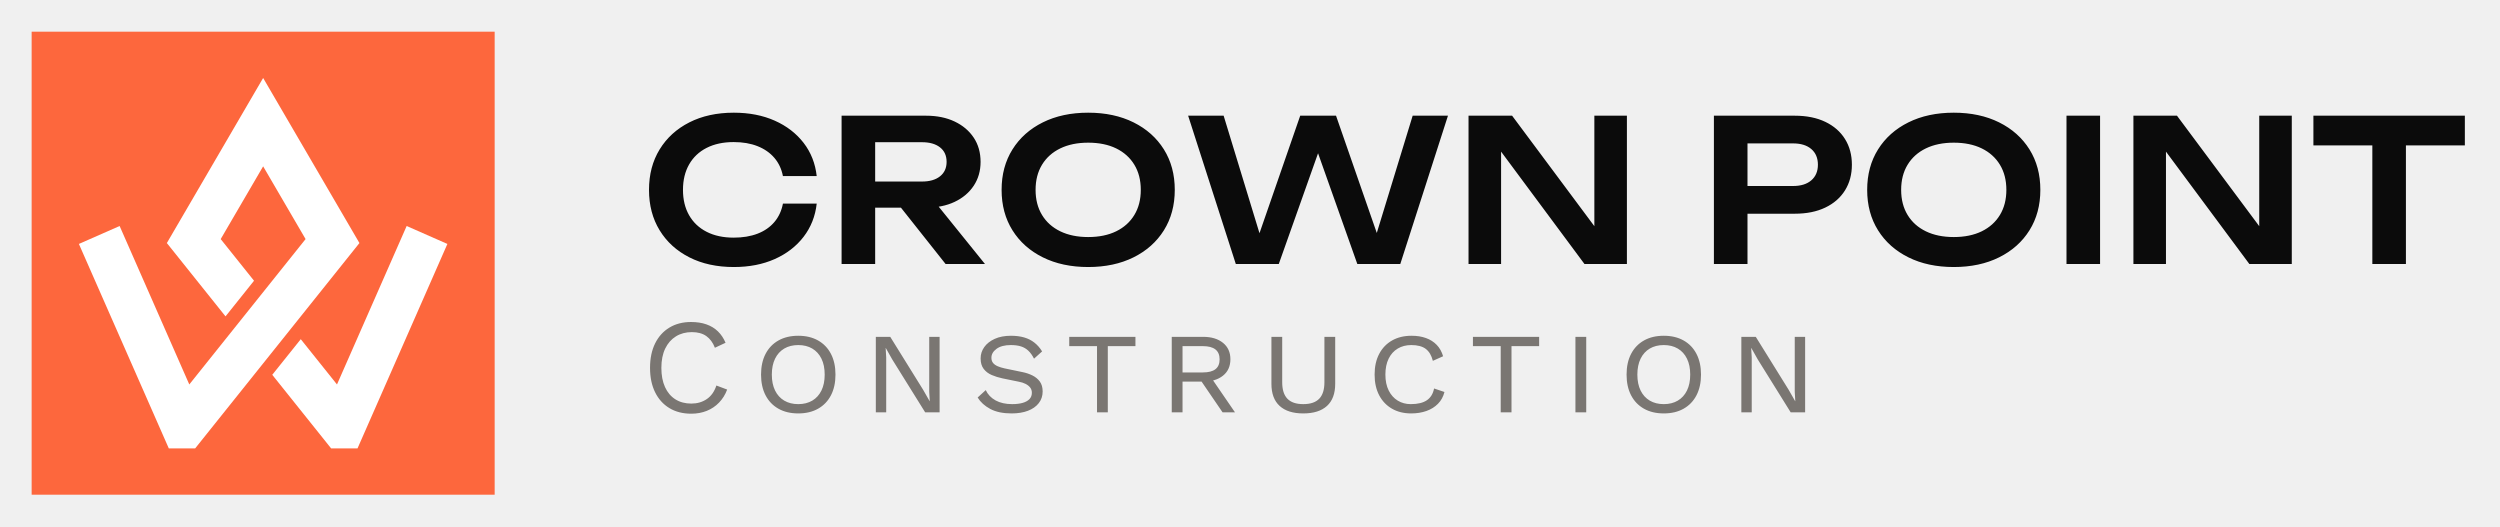
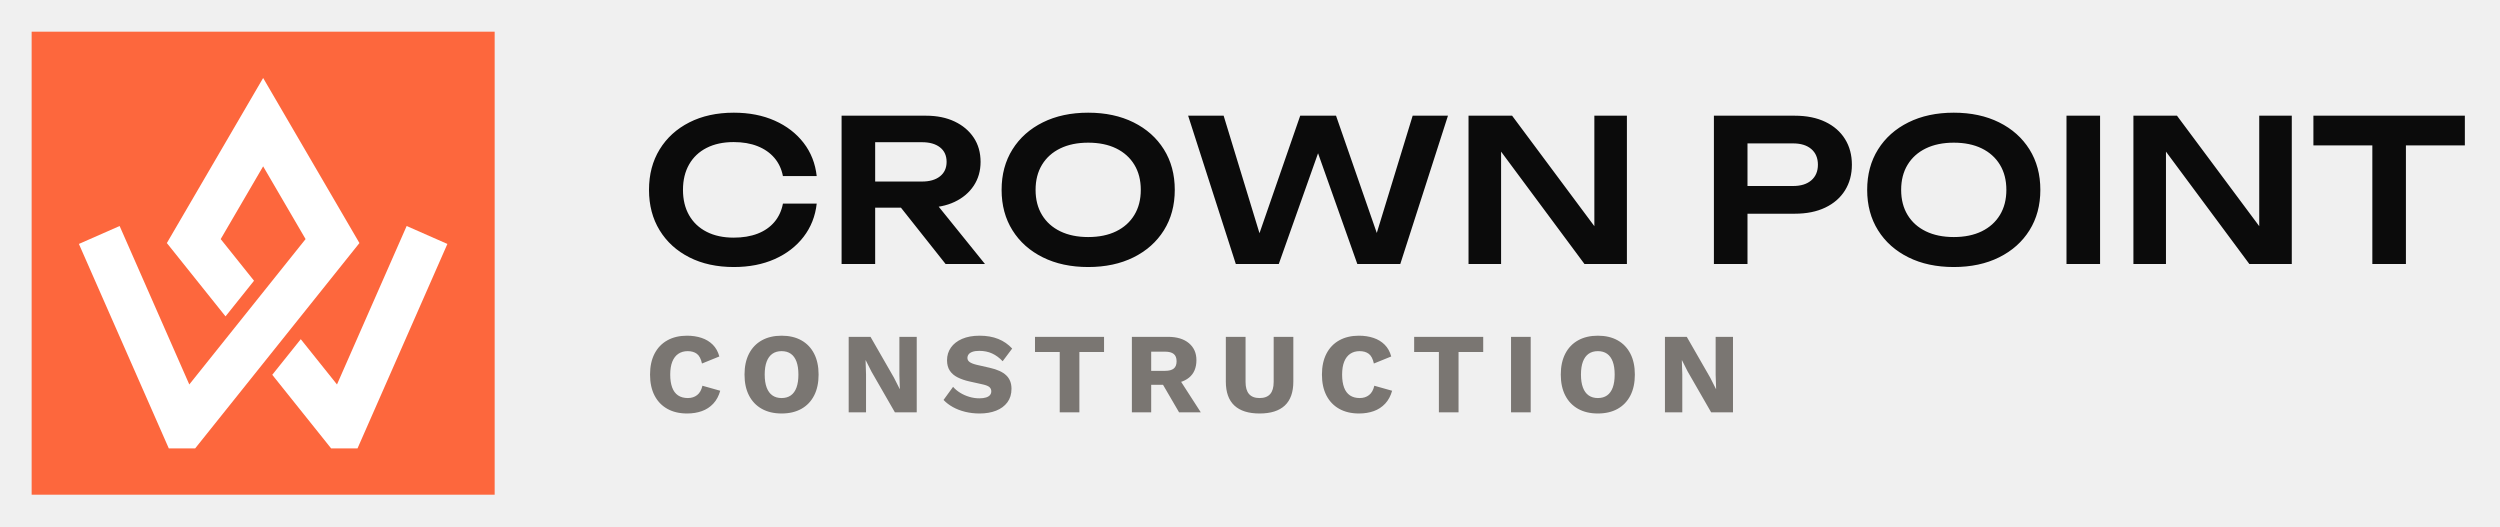
<svg xmlns="http://www.w3.org/2000/svg" viewBox="-16 -8.5 1264.1 266.1" width="1264.1" height="266.1">
  <rect x="0" y="7.52" width="234.12" height="234.12" fill="#FD673D" />
  <g transform="translate(308.05 0)">
    <path fill="#0B0B0B" d="M88.91 94.46Q87.85 103.99 82.28 111.235Q76.71 118.48 67.67 122.5Q58.63 126.52 47 126.52Q34.16 126.52 24.51 121.62Q14.86 116.72 9.485 107.94Q4.11 99.16 4.11 87.5Q4.11 75.84 9.485 67.06Q14.86 58.28 24.51 53.38Q34.16 48.48 47 48.48Q58.63 48.48 67.67 52.5Q76.71 56.52 82.28 63.73Q87.85 70.94 88.91 80.54H71.83Q70.79 75.17 67.515 71.335Q64.24 67.5 59.025 65.42Q53.81 63.34 46.93 63.34Q39.03 63.34 33.27 66.265Q27.51 69.19 24.4 74.63Q21.29 80.07 21.29 87.5Q21.29 94.93 24.4 100.355Q27.51 105.78 33.27 108.72Q39.03 111.66 46.93 111.66Q53.81 111.66 59.025 109.645Q64.24 107.63 67.515 103.76Q70.79 99.89 71.83 94.46ZM113.27 83.29H142.18Q147.94 83.29 151.265 80.65Q154.59 78.01 154.59 73.35Q154.59 68.62 151.265 66.015Q147.94 63.41 142.18 63.41H110.86L118.47 54.75V125.0H101.49V50.0H144.22Q152.45 50.0 158.64 52.94Q164.83 55.88 168.3 61.095Q171.77 66.31 171.77 73.35Q171.77 80.19 168.3 85.42Q164.83 90.65 158.64 93.575Q152.45 96.5 144.22 96.5H113.27ZM126.27 89.9H145.669L174 125.0H154.09ZM226.18 126.52Q213.11 126.52 203.245 121.62Q193.38 116.72 187.89 107.94Q182.4 99.16 182.4 87.5Q182.4 75.84 187.89 67.06Q193.38 58.28 203.245 53.38Q213.11 48.48 226.18 48.48Q239.25 48.48 249.115 53.38Q258.98 58.28 264.47 67.06Q269.96 75.84 269.96 87.5Q269.96 99.16 264.47 107.94Q258.98 116.72 249.115 121.62Q239.25 126.52 226.18 126.52ZM226.18 111.36Q234.38 111.36 240.32 108.465Q246.26 105.57 249.52 100.205Q252.78 94.84 252.78 87.5Q252.78 80.16 249.52 74.795Q246.26 69.43 240.32 66.535Q234.38 63.64 226.18 63.64Q218.05 63.64 212.074 66.535Q206.099 69.43 202.839 74.795Q199.579 80.16 199.579 87.5Q199.579 94.84 202.839 100.205Q206.099 105.57 212.074 108.465Q218.05 111.36 226.18 111.36ZM375.159 118.08 369.41 118.11 390.25 50.0H408.099L383.989 125.0H362.27L338.74 58.64H346.079L322.549 125.0H300.83L276.72 50.0H294.669L315.439 118.08L309.83 117.98L333.39 50.0H351.499ZM487.999 113.76 482.119 114.69V50.0H498.579V125.0H477.13L429.149 60.34L434.959 59.41V125.0H418.499V50.0H440.529ZM583.469 50.0Q592.409 50.0 598.889 53.105Q605.369 56.21 608.854 61.8Q612.339 67.39 612.339 74.78Q612.339 82.17 608.854 87.76Q605.369 93.35 598.889 96.455Q592.409 99.56 583.469 99.56H550.369V85.55H582.609Q588.509 85.55 591.834 82.67Q595.159 79.79 595.159 74.78Q595.159 69.74 591.834 66.875Q588.509 64.01 582.609 64.01H551.939L559.549 55.91V125.0H542.569V50.0ZM663.849 126.52Q650.779 126.52 640.914 121.62Q631.049 116.72 625.559 107.94Q620.069 99.16 620.069 87.5Q620.069 75.84 625.559 67.06Q631.049 58.28 640.914 53.38Q650.779 48.48 663.849 48.48Q676.919 48.48 686.784 53.38Q696.649 58.28 702.139 67.06Q707.629 75.84 707.629 87.5Q707.629 99.16 702.139 107.94Q696.649 116.72 686.784 121.62Q676.919 126.52 663.849 126.52ZM663.849 111.36Q672.049 111.36 677.989 108.465Q683.929 105.57 687.189 100.205Q690.449 94.84 690.449 87.5Q690.449 80.16 687.189 74.795Q683.929 69.43 677.989 66.535Q672.049 63.64 663.849 63.64Q655.719 63.64 649.744 66.535Q643.769 69.43 640.509 74.795Q637.249 80.16 637.249 87.5Q637.249 94.84 640.509 100.205Q643.769 105.57 649.744 108.465Q655.719 111.36 663.849 111.36ZM720.849 50.0H737.829V125.0H720.849ZM824.189 113.76 818.309 114.69V50.0H834.769V125.0H813.319L765.339 60.34L771.148 59.41V125.0H754.689V50.0H776.718ZM875.499 57.6H892.478V125.0H875.499ZM845.699 50.0H922.278V65.02H845.699Z" />
    <path fill="#0B0B0B" d="" />
-     <path fill="#7A7672" d="M43.636 188.477Q42.205 192.295 39.545 195.057Q36.886 197.818 33.307 199.25Q29.727 200.682 25.5 200.682Q19.091 200.682 14.42 197.852Q9.75 195.023 7.193 189.841Q4.636 184.659 4.636 177.5Q4.636 170.341 7.193 165.159Q9.75 159.977 14.42 157.148Q19.091 154.318 25.364 154.318Q29.727 154.318 33.136 155.511Q36.545 156.705 38.966 159.057Q41.386 161.409 42.818 164.818L37.432 167.341Q35.932 163.455 33.102 161.443Q30.273 159.432 25.773 159.432Q21.205 159.432 17.727 161.58Q14.25 163.727 12.307 167.75Q10.364 171.773 10.364 177.5Q10.364 183.159 12.205 187.216Q14.045 191.273 17.455 193.42Q20.864 195.568 25.5 195.568Q30 195.568 33.341 193.284Q36.682 191.0 38.182 186.432ZM79.582 200.545Q73.786 200.545 69.559 198.159Q65.332 195.773 63.048 191.375Q60.764 186.977 60.764 180.909Q60.764 174.841 63.048 170.443Q65.332 166.045 69.559 163.659Q73.786 161.273 79.582 161.273Q85.377 161.273 89.605 163.659Q93.832 166.045 96.116 170.443Q98.4 174.841 98.4 180.909Q98.4 186.977 96.116 191.375Q93.832 195.773 89.605 198.159Q85.377 200.545 79.582 200.545ZM79.582 195.841Q83.673 195.841 86.673 194.068Q89.673 192.295 91.309 188.955Q92.945 185.614 92.945 180.909Q92.945 176.205 91.309 172.864Q89.673 169.523 86.673 167.75Q83.673 165.977 79.582 165.977Q75.491 165.977 72.491 167.75Q69.491 169.523 67.855 172.864Q66.218 176.205 66.218 180.909Q66.218 185.614 67.855 188.955Q69.491 192.295 72.491 194.068Q75.491 195.841 79.582 195.841ZM151.05 161.818V200.0H143.755L127.118 173.273L123.845 167.477H123.777L124.05 172.25V200.0H118.8V161.818H126.095L142.732 188.614L146.005 194.341H146.073L145.8 189.568V161.818ZM187.473 200.545Q180.927 200.545 176.7 198.295Q172.473 196.045 170.291 192.5L174.382 188.75Q175.95 192.091 179.359 193.966Q182.768 195.841 187.745 195.841Q190.882 195.841 193.098 195.193Q195.314 194.545 196.507 193.284Q197.7 192.023 197.7 190.114Q197.7 188.545 196.848 187.455Q195.995 186.364 194.53 185.614Q193.064 184.864 191.155 184.523L182.836 182.818Q179.905 182.205 177.382 181.114Q174.859 180.023 173.325 178.011Q171.791 176.0 171.791 172.727Q171.791 169.591 173.632 167.0Q175.473 164.409 178.916 162.841Q182.359 161.273 187.132 161.273Q190.882 161.273 193.814 162.125Q196.745 162.977 198.995 164.75Q201.245 166.523 202.882 169.182L198.791 172.864Q197.564 170.409 195.961 168.875Q194.359 167.341 192.211 166.659Q190.064 165.977 187.064 165.977Q182.427 165.977 179.836 167.886Q177.245 169.795 177.245 172.386Q177.245 174.023 178.098 175.045Q178.95 176.068 180.484 176.716Q182.018 177.364 183.927 177.773L192.791 179.614Q195.586 180.159 197.939 181.318Q200.291 182.477 201.723 184.42Q203.155 186.364 203.155 189.432Q203.155 192.841 201.177 195.364Q199.2 197.886 195.689 199.216Q192.177 200.545 187.473 200.545ZM236.1 163.932V200.0H230.645V163.932ZM250.077 161.818V166.523H216.6V161.818ZM268.432 200.0V161.818H284.318Q290.591 161.818 294.341 164.852Q298.091 167.886 298.091 173.136Q298.091 178.455 294.341 181.455Q290.591 184.455 284.318 184.455H273.886V200.0ZM294.136 200.0 282.682 183.227 287.318 180.909 300.409 200.0ZM273.886 179.818H284.182Q288.409 179.818 290.523 178.182Q292.636 176.545 292.636 173.205Q292.636 169.864 290.523 168.193Q288.409 166.523 284.182 166.523H273.886ZM351.082 161.818V185.545Q351.082 192.977 346.923 196.761Q342.764 200.545 334.923 200.545Q327.15 200.545 322.991 196.761Q318.832 192.977 318.832 185.545V161.818H324.286V184.795Q324.286 190.386 326.911 193.114Q329.536 195.841 334.923 195.841Q340.377 195.841 343.002 193.114Q345.627 190.386 345.627 184.795V161.818ZM406.323 189.705Q405.436 193.25 403.05 195.67Q400.664 198.091 397.186 199.318Q393.709 200.545 389.482 200.545Q383.959 200.545 379.8 198.159Q375.641 195.773 373.323 191.375Q371.005 186.977 371.005 180.909Q371.005 174.841 373.323 170.443Q375.641 166.045 379.834 163.659Q384.027 161.273 389.686 161.273Q393.777 161.273 396.982 162.432Q400.186 163.591 402.402 165.875Q404.618 168.159 405.641 171.636L400.459 173.955Q399.436 169.864 396.88 167.92Q394.323 165.977 389.55 165.977Q385.664 165.977 382.698 167.75Q379.732 169.523 378.095 172.864Q376.459 176.205 376.459 180.909Q376.459 185.614 378.13 188.955Q379.8 192.295 382.698 194.068Q385.595 195.841 389.277 195.841Q394.595 195.841 397.459 193.864Q400.323 191.886 401.073 187.932ZM440.223 163.932V200.0H434.768V163.932ZM454.2 161.818V166.523H420.723V161.818ZM478.009 161.818V200.0H472.555V161.818ZM517.227 200.545Q511.432 200.545 507.205 198.159Q502.977 195.773 500.693 191.375Q498.409 186.977 498.409 180.909Q498.409 174.841 500.693 170.443Q502.977 166.045 507.205 163.659Q511.432 161.273 517.227 161.273Q523.023 161.273 527.25 163.659Q531.477 166.045 533.761 170.443Q536.045 174.841 536.045 180.909Q536.045 186.977 533.761 191.375Q531.477 195.773 527.25 198.159Q523.023 200.545 517.227 200.545ZM517.227 195.841Q521.318 195.841 524.318 194.068Q527.318 192.295 528.955 188.955Q530.591 185.614 530.591 180.909Q530.591 176.205 528.955 172.864Q527.318 169.523 524.318 167.75Q521.318 165.977 517.227 165.977Q513.136 165.977 510.136 167.75Q507.136 169.523 505.5 172.864Q503.864 176.205 503.864 180.909Q503.864 185.614 505.5 188.955Q507.136 192.295 510.136 194.068Q513.136 195.841 517.227 195.841ZM588.695 161.818V200.0H581.4L564.764 173.273L561.491 167.477H561.423L561.695 172.25V200.0H556.445V161.818H563.741L580.377 188.614L583.65 194.341H583.718L583.445 189.568V161.818Z" />
+     <path fill="#7A7672" d="M40.122 189.078Q39.012 193.046 36.599 195.615Q34.187 198.183 30.82 199.381Q27.453 200.579 23.38 200.579Q17.595 200.579 13.389 198.23Q9.183 195.881 6.91 191.484Q4.636 187.088 4.636 180.909Q4.636 174.731 6.91 170.334Q9.183 165.937 13.389 163.588Q17.595 161.24 23.334 161.24Q27.349 161.24 30.693 162.356Q34.036 163.473 36.368 165.798Q38.699 168.124 39.671 171.745L30.901 175.309Q30.114 171.734 28.303 170.392Q26.493 169.05 23.681 169.05Q20.95 169.05 18.955 170.386Q16.959 171.722 15.9 174.355Q14.841 176.987 14.841 180.909Q14.841 184.774 15.831 187.435Q16.82 190.096 18.81 191.432Q20.8 192.769 23.762 192.769Q26.539 192.769 28.471 191.247Q30.403 189.726 31.121 186.544ZM71.154 161.24Q76.974 161.24 81.162 163.588Q85.35 165.937 87.607 170.334Q89.863 174.731 89.863 180.909Q89.863 187.088 87.607 191.484Q85.35 195.881 81.162 198.23Q76.974 200.579 71.154 200.579Q65.369 200.579 61.163 198.23Q56.957 195.881 54.683 191.484Q52.41 187.088 52.41 180.909Q52.41 174.731 54.683 170.334Q56.957 165.937 61.163 163.588Q65.369 161.24 71.154 161.24ZM71.154 169.05Q68.4 169.05 66.497 170.386Q64.593 171.722 63.604 174.349Q62.615 176.975 62.615 180.909Q62.615 184.808 63.604 187.452Q64.593 190.096 66.497 191.432Q68.4 192.769 71.154 192.769Q73.931 192.769 75.822 191.432Q77.714 190.096 78.686 187.452Q79.658 184.808 79.658 180.909Q79.658 176.975 78.686 174.349Q77.714 171.722 75.822 170.386Q73.931 169.05 71.154 169.05ZM139.488 161.818V200.0H128.45L116.579 179.359L113.709 173.678H113.617L113.848 180.712V200.0H105.078V161.818H116.116L127.964 182.448L130.856 188.164H130.949L130.717 181.106V161.818ZM171.294 161.24Q176.605 161.24 180.683 162.877Q184.762 164.514 187.747 167.742L182.934 174.152Q180.446 171.526 177.583 170.218Q174.719 168.911 171.109 168.911Q168.98 168.911 167.644 169.397Q166.307 169.883 165.712 170.693Q165.116 171.502 165.116 172.532Q165.116 173.759 166.267 174.58Q167.418 175.402 169.917 175.992L176.385 177.461Q182.089 178.745 184.745 181.291Q187.4 183.836 187.4 188.071Q187.4 192.144 185.317 194.938Q183.235 197.732 179.607 199.155Q175.98 200.579 171.283 200.579Q167.43 200.579 163.982 199.728Q160.534 198.878 157.757 197.333Q154.98 195.788 153.048 193.729L157.861 187.099Q159.307 188.777 161.425 190.09Q163.542 191.403 166.053 192.155Q168.564 192.907 171.155 192.907Q173.169 192.907 174.522 192.479Q175.876 192.051 176.53 191.259Q177.183 190.466 177.183 189.344Q177.183 188.117 176.298 187.284Q175.413 186.451 173.03 185.907L165.972 184.334Q162.721 183.593 160.187 182.332Q157.653 181.071 156.23 178.96Q154.807 176.848 154.807 173.655Q154.807 170.068 156.756 167.268Q158.706 164.468 162.402 162.854Q166.099 161.24 171.294 161.24ZM234.202 161.818V169.489H221.729V200.0H211.79V169.489H199.283V161.818ZM266.483 161.818Q273.298 161.818 277.104 165.017Q280.911 168.217 280.911 173.574Q280.911 179.417 277.145 182.471Q273.379 185.526 266.564 185.526L265.603 186.058H258.036V200.0H248.271V161.818ZM265.071 179.012Q267.998 179.012 269.439 177.86Q270.879 176.709 270.879 174.164Q270.879 171.653 269.439 170.484Q267.998 169.316 265.071 169.316H258.036V179.012ZM270.926 181.083 283.121 200.0H272.141L262.398 183.281ZM329.911 161.818V184.45Q329.911 192.526 325.601 196.552Q321.291 200.579 312.845 200.579Q304.421 200.579 300.1 196.552Q295.779 192.526 295.779 184.45V161.818H305.752V184.612Q305.752 188.731 307.522 190.75Q309.293 192.769 312.845 192.769Q316.431 192.769 318.202 190.75Q319.972 188.731 319.972 184.612V161.818ZM379.86 189.078Q378.749 193.046 376.336 195.615Q373.924 198.183 370.557 199.381Q367.19 200.579 363.117 200.579Q357.332 200.579 353.126 198.23Q348.921 195.881 346.647 191.484Q344.374 187.088 344.374 180.909Q344.374 174.731 346.647 170.334Q348.921 165.937 353.126 163.588Q357.332 161.24 363.071 161.24Q367.086 161.24 370.43 162.356Q373.774 163.473 376.105 165.798Q378.436 168.124 379.408 171.745L370.638 175.309Q369.851 171.734 368.041 170.392Q366.23 169.05 363.418 169.05Q360.688 169.05 358.692 170.386Q356.696 171.722 355.637 174.355Q354.579 176.987 354.579 180.909Q354.579 184.774 355.568 187.435Q356.557 190.096 358.547 191.432Q360.537 192.769 363.499 192.769Q366.276 192.769 368.208 191.247Q370.141 189.726 370.858 186.544ZM425.921 161.818V169.489H413.448V200.0H403.509V169.489H391.002V161.818ZM449.929 161.818V200.0H439.99V161.818ZM483.888 161.24Q489.707 161.24 493.896 163.588Q498.084 165.937 500.341 170.334Q502.597 174.731 502.597 180.909Q502.597 187.088 500.341 191.484Q498.084 195.881 493.896 198.23Q489.707 200.579 483.888 200.579Q478.103 200.579 473.897 198.23Q469.691 195.881 467.417 191.484Q465.144 187.088 465.144 180.909Q465.144 174.731 467.417 170.334Q469.691 165.937 473.897 163.588Q478.103 161.24 483.888 161.24ZM483.888 169.05Q481.134 169.05 479.231 170.386Q477.327 171.722 476.338 174.349Q475.349 176.975 475.349 180.909Q475.349 184.808 476.338 187.452Q477.327 190.096 479.231 191.432Q481.134 192.769 483.888 192.769Q486.664 192.769 488.556 191.432Q490.448 190.096 491.42 187.452Q492.392 184.808 492.392 180.909Q492.392 176.975 491.42 174.349Q490.448 171.722 488.556 170.386Q486.664 169.05 483.888 169.05ZM552.222 161.818V200.0H541.183L529.312 179.359L526.443 173.678H526.35L526.582 180.712V200.0H517.812V161.818H528.85L540.698 182.448L543.59 188.164H543.683L543.451 181.106V161.818Z" />
  </g>
  <g transform="translate(23.89 218.23) scale(1.5417)">
    <path fill="#FFFFFF" d="M69.78 -39.56 L92.01 -67.35 L60.43 -121.49 L28.85 -67.35 L48.09 -43.30 L57.44 -54.99 L46.51 -68.65 L60.43 -92.51 L74.35 -68.65 L36.21 -20.97 L13.36 -72.94 L0.00 -67.06 L29.49 0.00 L38.13 0.00 Z M120.86 -67.06 L107.50 -72.94 L84.65 -20.97 L72.77 -35.82 L63.42 -24.14 L82.73 0.00 L91.38 0.00 Z" />
  </g>
</svg>
